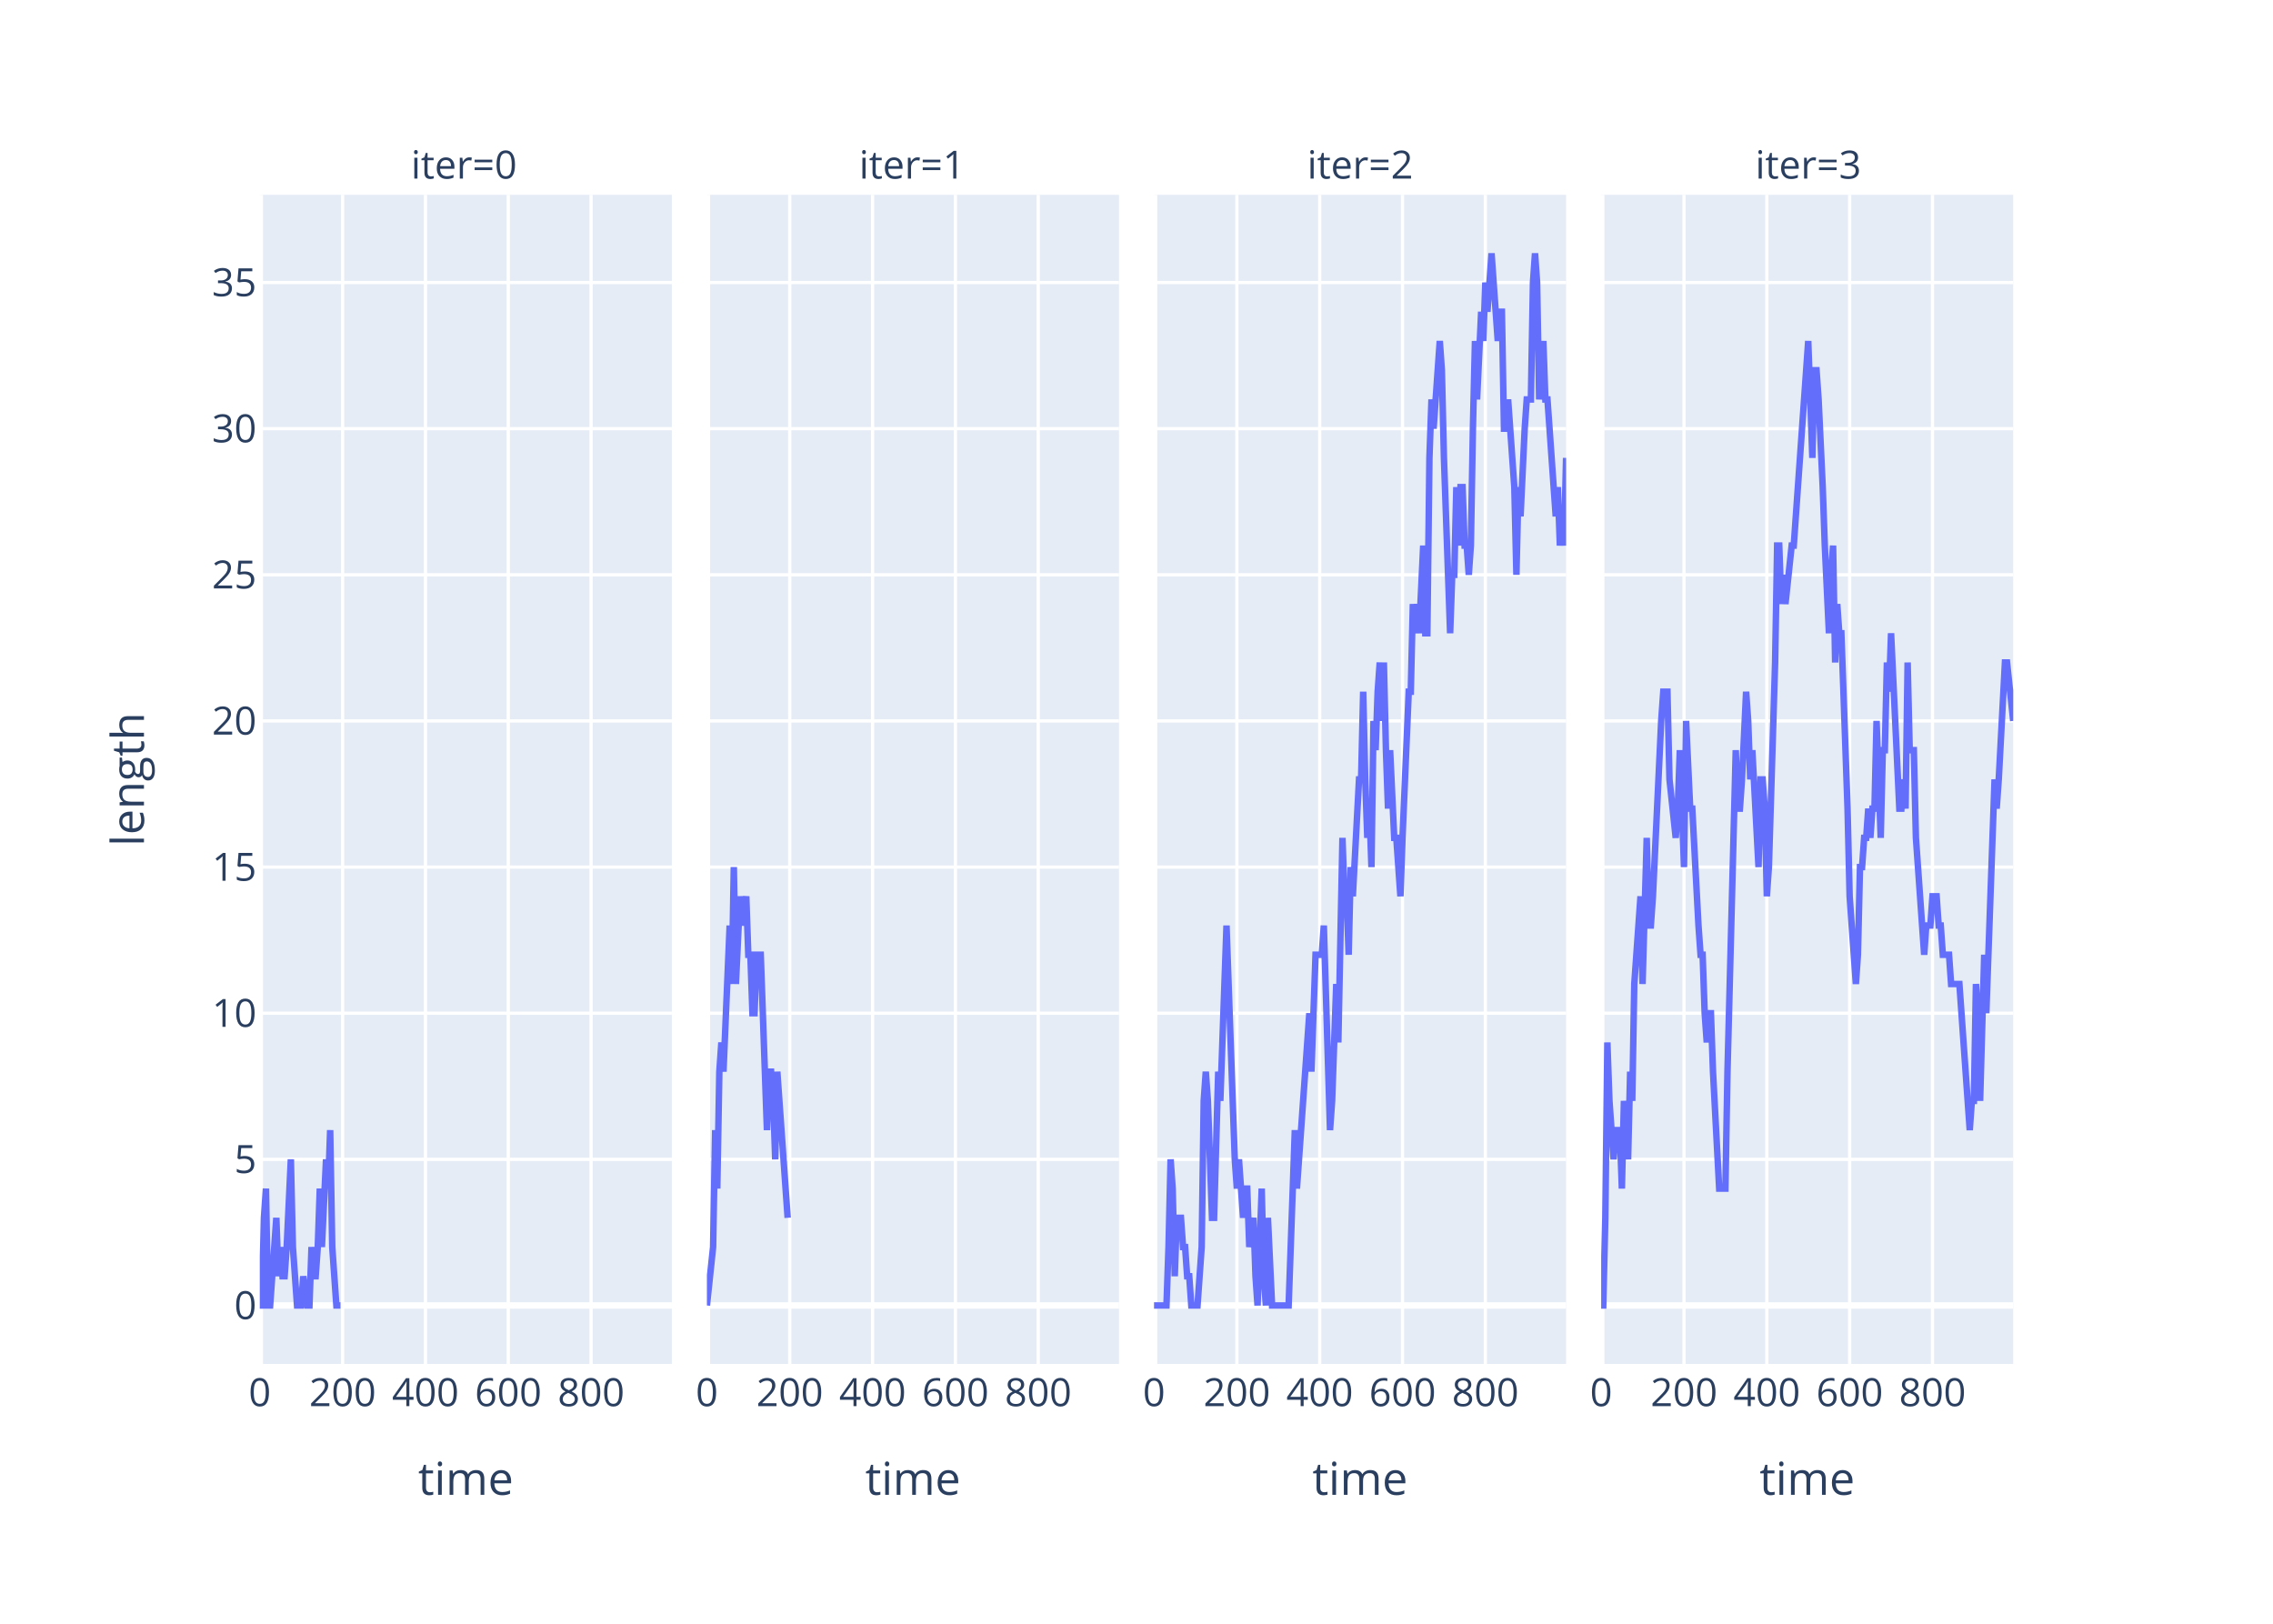
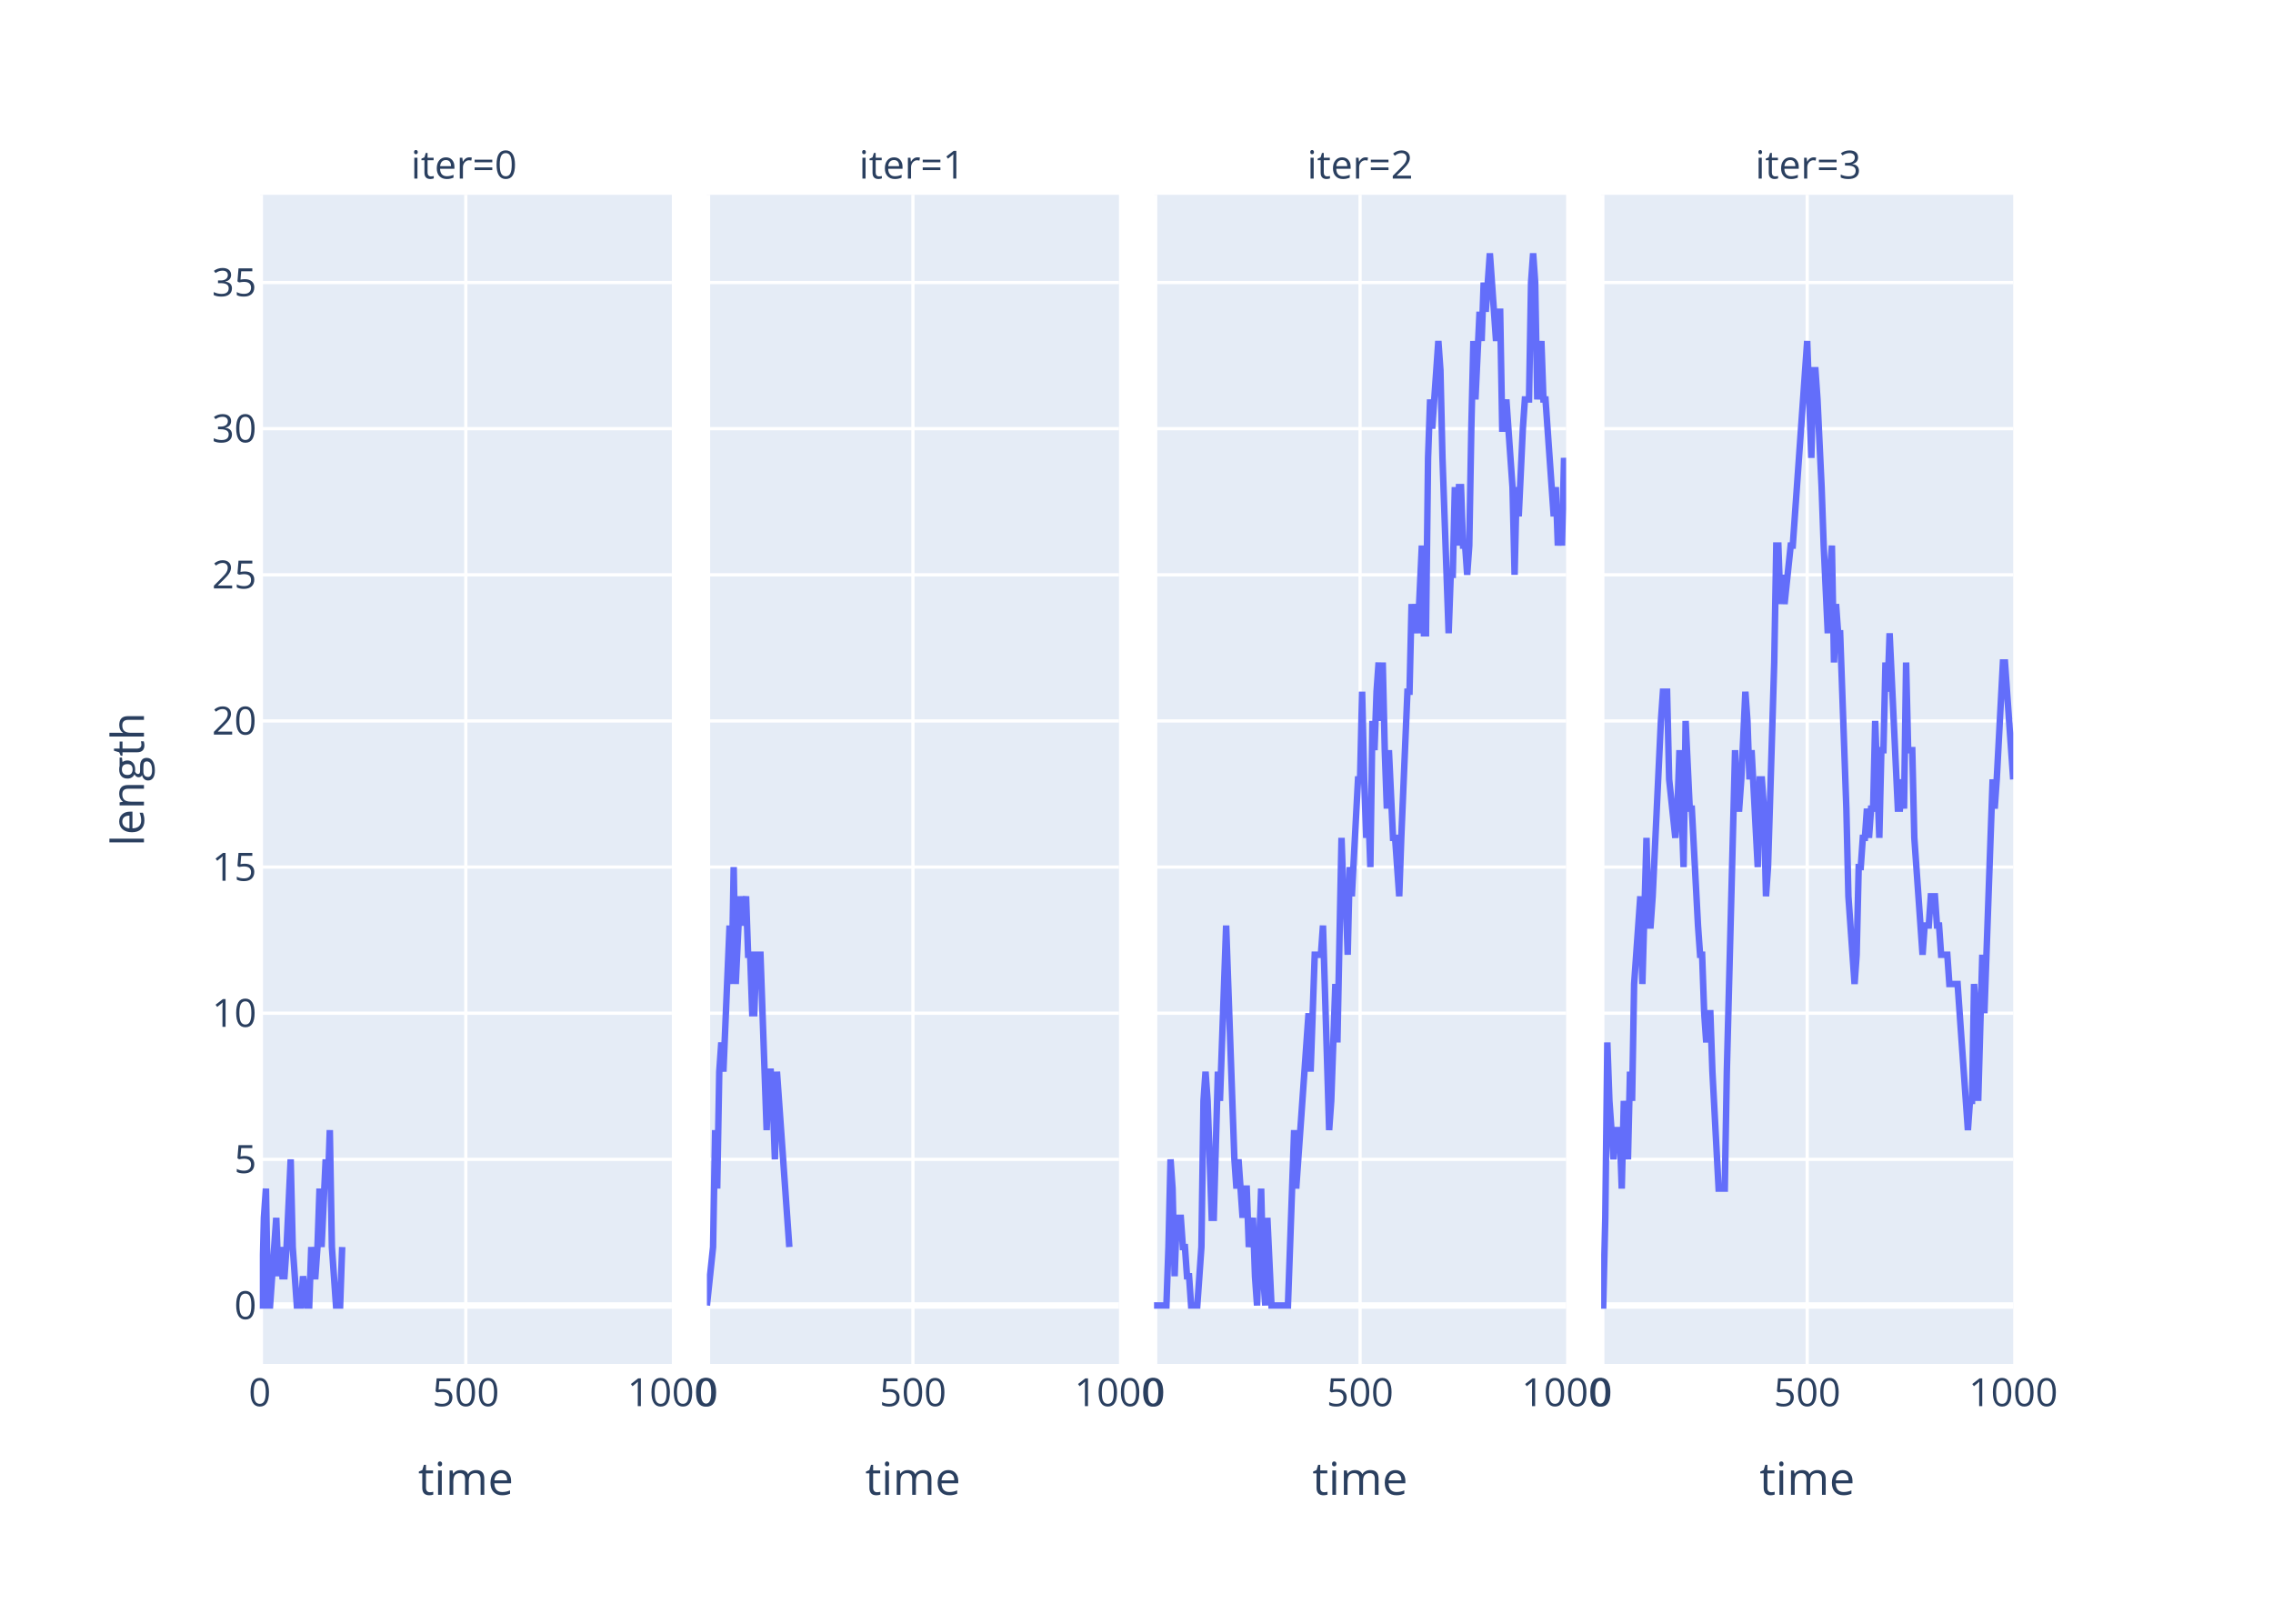
<svg xmlns="http://www.w3.org/2000/svg" class="main-svg" width="700" height="500" style="" viewBox="0 0 700 500">
  <rect x="0" y="0" width="700" height="500" style="fill: rgb(255, 255, 255); fill-opacity: 1;" />
-   <defs id="defs-6ebb3c">
+   <defs id="defs-072ee1">
    <g class="clips">
-       <clipPath id="clip6ebb3cxyplot" class="plotclip">
+       <clipPath id="clip072ee1xyplot" class="plotclip">
        <rect width="126.9" height="360" />
      </clipPath>
-       <clipPath id="clip6ebb3cx2y2plot" class="plotclip">
+       <clipPath id="clip072ee1x2y2plot" class="plotclip">
        <rect width="126.9" height="360" />
      </clipPath>
-       <clipPath id="clip6ebb3cx3y3plot" class="plotclip">
+       <clipPath id="clip072ee1x3y3plot" class="plotclip">
        <rect width="126.9" height="360" />
      </clipPath>
-       <clipPath id="clip6ebb3cx4y4plot" class="plotclip">
+       <clipPath id="clip072ee1x4y4plot" class="plotclip">
        <rect width="126.9" height="360" />
      </clipPath>
-       <clipPath class="axesclip" id="clip6ebb3cx">
+       <clipPath class="axesclip" id="clip072ee1x">
        <rect x="80" y="0" width="126.9" height="500" />
      </clipPath>
-       <clipPath class="axesclip" id="clip6ebb3cy">
+       <clipPath class="axesclip" id="clip072ee1y">
        <rect x="0" y="60" width="700" height="360" />
      </clipPath>
-       <clipPath class="axesclip" id="clip6ebb3cxy">
+       <clipPath class="axesclip" id="clip072ee1xy">
        <rect x="80" y="60" width="126.9" height="360" />
      </clipPath>
-       <clipPath class="axesclip" id="clip6ebb3cy2">
+       <clipPath class="axesclip" id="clip072ee1y2">
        <rect x="0" y="60" width="700" height="360" />
      </clipPath>
-       <clipPath class="axesclip" id="clip6ebb3cxy2">
+       <clipPath class="axesclip" id="clip072ee1xy2">
        <rect x="80" y="60" width="126.9" height="360" />
      </clipPath>
-       <clipPath class="axesclip" id="clip6ebb3cy3">
+       <clipPath class="axesclip" id="clip072ee1y3">
        <rect x="0" y="60" width="700" height="360" />
      </clipPath>
-       <clipPath class="axesclip" id="clip6ebb3cxy3">
+       <clipPath class="axesclip" id="clip072ee1xy3">
        <rect x="80" y="60" width="126.9" height="360" />
      </clipPath>
-       <clipPath class="axesclip" id="clip6ebb3cy4">
+       <clipPath class="axesclip" id="clip072ee1y4">
        <rect x="0" y="60" width="700" height="360" />
      </clipPath>
-       <clipPath class="axesclip" id="clip6ebb3cxy4">
+       <clipPath class="axesclip" id="clip072ee1xy4">
        <rect x="80" y="60" width="126.9" height="360" />
      </clipPath>
-       <clipPath class="axesclip" id="clip6ebb3cx2">
+       <clipPath class="axesclip" id="clip072ee1x2">
        <rect x="217.7" y="0" width="126.9" height="500" />
      </clipPath>
-       <clipPath class="axesclip" id="clip6ebb3cx2y">
+       <clipPath class="axesclip" id="clip072ee1x2y">
        <rect x="217.7" y="60" width="126.9" height="360" />
      </clipPath>
-       <clipPath class="axesclip" id="clip6ebb3cx2y2">
+       <clipPath class="axesclip" id="clip072ee1x2y2">
        <rect x="217.7" y="60" width="126.9" height="360" />
      </clipPath>
-       <clipPath class="axesclip" id="clip6ebb3cx2y3">
+       <clipPath class="axesclip" id="clip072ee1x2y3">
        <rect x="217.7" y="60" width="126.9" height="360" />
      </clipPath>
-       <clipPath class="axesclip" id="clip6ebb3cx2y4">
+       <clipPath class="axesclip" id="clip072ee1x2y4">
        <rect x="217.7" y="60" width="126.9" height="360" />
      </clipPath>
-       <clipPath class="axesclip" id="clip6ebb3cx3">
+       <clipPath class="axesclip" id="clip072ee1x3">
        <rect x="355.4" y="0" width="126.9" height="500" />
      </clipPath>
-       <clipPath class="axesclip" id="clip6ebb3cx3y">
+       <clipPath class="axesclip" id="clip072ee1x3y">
        <rect x="355.4" y="60" width="126.9" height="360" />
      </clipPath>
-       <clipPath class="axesclip" id="clip6ebb3cx3y2">
+       <clipPath class="axesclip" id="clip072ee1x3y2">
        <rect x="355.4" y="60" width="126.9" height="360" />
      </clipPath>
-       <clipPath class="axesclip" id="clip6ebb3cx3y3">
+       <clipPath class="axesclip" id="clip072ee1x3y3">
        <rect x="355.4" y="60" width="126.9" height="360" />
      </clipPath>
-       <clipPath class="axesclip" id="clip6ebb3cx3y4">
+       <clipPath class="axesclip" id="clip072ee1x3y4">
        <rect x="355.4" y="60" width="126.9" height="360" />
      </clipPath>
-       <clipPath class="axesclip" id="clip6ebb3cx4">
+       <clipPath class="axesclip" id="clip072ee1x4">
        <rect x="493.1" y="0" width="126.9" height="500" />
      </clipPath>
-       <clipPath class="axesclip" id="clip6ebb3cx4y">
+       <clipPath class="axesclip" id="clip072ee1x4y">
        <rect x="493.1" y="60" width="126.9" height="360" />
      </clipPath>
-       <clipPath class="axesclip" id="clip6ebb3cx4y2">
+       <clipPath class="axesclip" id="clip072ee1x4y2">
        <rect x="493.1" y="60" width="126.9" height="360" />
      </clipPath>
-       <clipPath class="axesclip" id="clip6ebb3cx4y3">
+       <clipPath class="axesclip" id="clip072ee1x4y3">
        <rect x="493.1" y="60" width="126.9" height="360" />
      </clipPath>
-       <clipPath class="axesclip" id="clip6ebb3cx4y4">
+       <clipPath class="axesclip" id="clip072ee1x4y4">
        <rect x="493.1" y="60" width="126.9" height="360" />
      </clipPath>
    </g>
    <g class="gradients" />
    <g class="patterns" />
  </defs>
  <g class="bglayer">
    <rect class="bg" x="80" y="60" width="126.9" height="360" style="fill: rgb(229, 236, 246); fill-opacity: 1; stroke-width: 0;" />
    <rect class="bg" x="217.7" y="60" width="126.9" height="360" style="fill: rgb(229, 236, 246); fill-opacity: 1; stroke-width: 0;" />
    <rect class="bg" x="355.4" y="60" width="126.9" height="360" style="fill: rgb(229, 236, 246); fill-opacity: 1; stroke-width: 0;" />
    <rect class="bg" x="493.1" y="60" width="126.9" height="360" style="fill: rgb(229, 236, 246); fill-opacity: 1; stroke-width: 0;" />
  </g>
  <g class="layer-below">
    <g class="imagelayer" />
    <g class="shapelayer" />
  </g>
  <g class="cartesianlayer">
    <g class="subplot xy">
      <g class="layer-subplot">
        <g class="shapelayer" />
        <g class="imagelayer" />
      </g>
      <g class="minor-gridlayer">
        <g class="x" />
        <g class="y" />
      </g>
      <g class="gridlayer">
        <g class="x">
-           <path class="xgrid crisp" transform="translate(105.51,0)" d="M0,60v360" style="stroke: rgb(255, 255, 255); stroke-opacity: 1; stroke-width: 1px;" />
-           <path class="xgrid crisp" transform="translate(131.02,0)" d="M0,60v360" style="stroke: rgb(255, 255, 255); stroke-opacity: 1; stroke-width: 1px;" />
-           <path class="xgrid crisp" transform="translate(156.52,0)" d="M0,60v360" style="stroke: rgb(255, 255, 255); stroke-opacity: 1; stroke-width: 1px;" />
-           <path class="xgrid crisp" transform="translate(182.03,0)" d="M0,60v360" style="stroke: rgb(255, 255, 255); stroke-opacity: 1; stroke-width: 1px;" />
+           <path class="xgrid crisp" transform="translate(143.45,0)" d="M0,60v360" style="stroke: rgb(255, 255, 255); stroke-opacity: 1; stroke-width: 1px;" />
        </g>
        <g class="y">
          <path class="ygrid crisp" transform="translate(0,357)" d="M80,0h126.9" style="stroke: rgb(255, 255, 255); stroke-opacity: 1; stroke-width: 1px;" />
          <path class="ygrid crisp" transform="translate(0,312)" d="M80,0h126.9" style="stroke: rgb(255, 255, 255); stroke-opacity: 1; stroke-width: 1px;" />
          <path class="ygrid crisp" transform="translate(0,267)" d="M80,0h126.9" style="stroke: rgb(255, 255, 255); stroke-opacity: 1; stroke-width: 1px;" />
          <path class="ygrid crisp" transform="translate(0,222)" d="M80,0h126.9" style="stroke: rgb(255, 255, 255); stroke-opacity: 1; stroke-width: 1px;" />
          <path class="ygrid crisp" transform="translate(0,177)" d="M80,0h126.9" style="stroke: rgb(255, 255, 255); stroke-opacity: 1; stroke-width: 1px;" />
          <path class="ygrid crisp" transform="translate(0,132)" d="M80,0h126.9" style="stroke: rgb(255, 255, 255); stroke-opacity: 1; stroke-width: 1px;" />
          <path class="ygrid crisp" transform="translate(0,87)" d="M80,0h126.9" style="stroke: rgb(255, 255, 255); stroke-opacity: 1; stroke-width: 1px;" />
        </g>
      </g>
      <g class="zerolinelayer">
        <path class="xzl zl crisp" transform="translate(80,0)" d="M0,60v360" style="stroke: rgb(255, 255, 255); stroke-opacity: 1; stroke-width: 2px;" />
        <path class="yzl zl crisp" transform="translate(0,402)" d="M80,0h126.9" style="stroke: rgb(255, 255, 255); stroke-opacity: 1; stroke-width: 2px;" />
      </g>
      <g class="layer-between">
        <g class="shapelayer" />
        <g class="imagelayer" />
      </g>
      <path class="xlines-below" />
      <path class="ylines-below" />
      <g class="overlines-below" />
      <g class="xaxislayer-below" />
      <g class="yaxislayer-below" />
      <g class="overaxes-below" />
      <g class="overplot">
-         <g class="xy" transform="translate(80,60)" clip-path="url(#clip6ebb3cxyplot)">
+         <g class="xy" transform="translate(80,60)" clip-path="url(#clip072ee1xyplot)">
          <g class="scatterlayer mlayer">
-             <g class="trace scatter trace72501d" style="stroke-miterlimit: 2; opacity: 1;">
+             <g class="trace scatter trace1ed090" style="stroke-miterlimit: 2; opacity: 1;">
              <g class="fills" />
              <g class="errorbars" />
              <g class="lines">
-                 <path class="js-line" d="M0,342L0.64,342L1.28,315L1.91,306L2.55,342L3.19,342L3.83,333L5.1,315L5.74,333L6.38,324L7.01,333L7.65,333L8.29,324L9.57,297L10.2,324L11.48,342L12.12,342L12.75,342L13.39,333L14.67,342L15.3,342L15.94,324L16.58,333L17.22,333L17.86,324L18.49,306L19.13,324L20.41,297L21.04,306L21.68,288L22.32,324L23.59,342L24.23,342L24.87,342" style="vector-effect: none; fill: none; stroke: rgb(99, 110, 250); stroke-opacity: 1; stroke-width: 2px; opacity: 1;" />
+                 <path class="js-line" d="M0,342L0.63,342L1.27,315L1.9,306L2.54,342L3.17,342L3.81,333L5.08,315L5.71,333L6.34,324L6.98,333L7.61,333L8.25,324L9.52,297L10.15,324L11.42,342L12.06,342L12.69,342L13.32,333L14.59,342L15.23,342L15.86,324L16.5,333L17.13,333L17.77,324L18.4,306L19.03,324L20.3,297L20.94,306L21.57,288L22.21,324L23.48,342L24.11,342L24.75,342L25.38,324" style="vector-effect: none; fill: none; stroke: rgb(99, 110, 250); stroke-opacity: 1; stroke-width: 2px; opacity: 1;" />
              </g>
              <g class="points" />
              <g class="text" />
            </g>
          </g>
        </g>
      </g>
      <g class="zerolinelayer-above" />
      <path class="xlines-above crisp" d="M0,0" style="fill: none;" />
      <path class="ylines-above crisp" d="M0,0" style="fill: none;" />
      <g class="overlines-above" />
      <g class="xaxislayer-above">
        <g class="xtick">
          <text text-anchor="middle" x="0" y="433" transform="translate(80,0)" style="font-family: 'Open Sans', verdana, arial, sans-serif; font-size: 12px; fill: rgb(42, 63, 95); fill-opacity: 1; white-space: pre;">0</text>
        </g>
        <g class="xtick">
-           <text text-anchor="middle" x="0" y="433" style="font-family: 'Open Sans', verdana, arial, sans-serif; font-size: 12px; fill: rgb(42, 63, 95); fill-opacity: 1; white-space: pre;" transform="translate(105.51,0)">200</text>
+           <text text-anchor="middle" x="0" y="433" style="font-family: 'Open Sans', verdana, arial, sans-serif; font-size: 12px; fill: rgb(42, 63, 95); fill-opacity: 1; white-space: pre;" transform="translate(143.45,0)">500</text>
        </g>
        <g class="xtick">
-           <text text-anchor="middle" x="0" y="433" style="font-family: 'Open Sans', verdana, arial, sans-serif; font-size: 12px; fill: rgb(42, 63, 95); fill-opacity: 1; white-space: pre;" transform="translate(131.02,0)">400</text>
-         </g>
-         <g class="xtick">
-           <text text-anchor="middle" x="0" y="433" style="font-family: 'Open Sans', verdana, arial, sans-serif; font-size: 12px; fill: rgb(42, 63, 95); fill-opacity: 1; white-space: pre;" transform="translate(156.52,0)">600</text>
-         </g>
-         <g class="xtick">
-           <text text-anchor="middle" x="0" y="433" style="font-family: 'Open Sans', verdana, arial, sans-serif; font-size: 12px; fill: rgb(42, 63, 95); fill-opacity: 1; white-space: pre;" transform="translate(182.03,0)">800</text>
+           <text text-anchor="middle" x="0" y="433" style="font-family: 'Open Sans', verdana, arial, sans-serif; font-size: 12px; fill: rgb(42, 63, 95); fill-opacity: 1; white-space: pre;" transform="translate(206.9,0)">1000</text>
        </g>
      </g>
      <g class="yaxislayer-above">
        <g class="ytick">
          <text text-anchor="end" x="79" y="4.2" transform="translate(0,402)" style="font-family: 'Open Sans', verdana, arial, sans-serif; font-size: 12px; fill: rgb(42, 63, 95); fill-opacity: 1; white-space: pre;">0</text>
        </g>
        <g class="ytick">
          <text text-anchor="end" x="79" y="4.2" style="font-family: 'Open Sans', verdana, arial, sans-serif; font-size: 12px; fill: rgb(42, 63, 95); fill-opacity: 1; white-space: pre;" transform="translate(0,357)">5</text>
        </g>
        <g class="ytick">
          <text text-anchor="end" x="79" y="4.2" style="font-family: 'Open Sans', verdana, arial, sans-serif; font-size: 12px; fill: rgb(42, 63, 95); fill-opacity: 1; white-space: pre;" transform="translate(0,312)">10</text>
        </g>
        <g class="ytick">
          <text text-anchor="end" x="79" y="4.2" style="font-family: 'Open Sans', verdana, arial, sans-serif; font-size: 12px; fill: rgb(42, 63, 95); fill-opacity: 1; white-space: pre;" transform="translate(0,267)">15</text>
        </g>
        <g class="ytick">
          <text text-anchor="end" x="79" y="4.2" style="font-family: 'Open Sans', verdana, arial, sans-serif; font-size: 12px; fill: rgb(42, 63, 95); fill-opacity: 1; white-space: pre;" transform="translate(0,222)">20</text>
        </g>
        <g class="ytick">
          <text text-anchor="end" x="79" y="4.2" style="font-family: 'Open Sans', verdana, arial, sans-serif; font-size: 12px; fill: rgb(42, 63, 95); fill-opacity: 1; white-space: pre;" transform="translate(0,177)">25</text>
        </g>
        <g class="ytick">
          <text text-anchor="end" x="79" y="4.2" style="font-family: 'Open Sans', verdana, arial, sans-serif; font-size: 12px; fill: rgb(42, 63, 95); fill-opacity: 1; white-space: pre;" transform="translate(0,132)">30</text>
        </g>
        <g class="ytick">
          <text text-anchor="end" x="79" y="4.2" style="font-family: 'Open Sans', verdana, arial, sans-serif; font-size: 12px; fill: rgb(42, 63, 95); fill-opacity: 1; white-space: pre;" transform="translate(0,87)">35</text>
        </g>
      </g>
      <g class="overaxes-above" />
    </g>
    <g class="subplot x2y2">
      <g class="layer-subplot">
        <g class="shapelayer" />
        <g class="imagelayer" />
      </g>
      <g class="minor-gridlayer">
        <g class="x2" />
        <g class="y2" />
      </g>
      <g class="gridlayer">
        <g class="x2">
-           <path class="x2grid crisp" transform="translate(243.21,0)" d="M0,60v360" style="stroke: rgb(255, 255, 255); stroke-opacity: 1; stroke-width: 1px;" />
-           <path class="x2grid crisp" transform="translate(268.72,0)" d="M0,60v360" style="stroke: rgb(255, 255, 255); stroke-opacity: 1; stroke-width: 1px;" />
-           <path class="x2grid crisp" transform="translate(294.22,0)" d="M0,60v360" style="stroke: rgb(255, 255, 255); stroke-opacity: 1; stroke-width: 1px;" />
-           <path class="x2grid crisp" transform="translate(319.73,0)" d="M0,60v360" style="stroke: rgb(255, 255, 255); stroke-opacity: 1; stroke-width: 1px;" />
+           <path class="x2grid crisp" transform="translate(281.15,0)" d="M0,60v360" style="stroke: rgb(255, 255, 255); stroke-opacity: 1; stroke-width: 1px;" />
        </g>
        <g class="y2">
          <path class="y2grid crisp" transform="translate(0,357)" d="M217.7,0h126.9" style="stroke: rgb(255, 255, 255); stroke-opacity: 1; stroke-width: 1px;" />
          <path class="y2grid crisp" transform="translate(0,312)" d="M217.7,0h126.9" style="stroke: rgb(255, 255, 255); stroke-opacity: 1; stroke-width: 1px;" />
          <path class="y2grid crisp" transform="translate(0,267)" d="M217.7,0h126.9" style="stroke: rgb(255, 255, 255); stroke-opacity: 1; stroke-width: 1px;" />
          <path class="y2grid crisp" transform="translate(0,222)" d="M217.7,0h126.9" style="stroke: rgb(255, 255, 255); stroke-opacity: 1; stroke-width: 1px;" />
          <path class="y2grid crisp" transform="translate(0,177)" d="M217.7,0h126.9" style="stroke: rgb(255, 255, 255); stroke-opacity: 1; stroke-width: 1px;" />
          <path class="y2grid crisp" transform="translate(0,132)" d="M217.7,0h126.9" style="stroke: rgb(255, 255, 255); stroke-opacity: 1; stroke-width: 1px;" />
          <path class="y2grid crisp" transform="translate(0,87)" d="M217.7,0h126.9" style="stroke: rgb(255, 255, 255); stroke-opacity: 1; stroke-width: 1px;" />
        </g>
      </g>
      <g class="zerolinelayer">
        <path class="x2zl zl crisp" transform="translate(217.7,0)" d="M0,60v360" style="stroke: rgb(255, 255, 255); stroke-opacity: 1; stroke-width: 2px;" />
        <path class="y2zl zl crisp" transform="translate(0,402)" d="M217.7,0h126.9" style="stroke: rgb(255, 255, 255); stroke-opacity: 1; stroke-width: 2px;" />
      </g>
      <g class="layer-between">
        <g class="shapelayer" />
        <g class="imagelayer" />
      </g>
      <path class="xlines-below" />
      <path class="ylines-below" />
      <g class="overlines-below" />
      <g class="xaxislayer-below" />
      <g class="yaxislayer-below" />
      <g class="overaxes-below" />
      <g class="overplot">
-         <g class="x2y2" transform="translate(217.7,60)" clip-path="url(#clip6ebb3cx2y2plot)">
+         <g class="x2y2" transform="translate(217.7,60)" clip-path="url(#clip072ee1x2y2plot)">
          <g class="scatterlayer mlayer">
-             <g class="trace scatter trace4ed52b" style="stroke-miterlimit: 2; opacity: 1;">
+             <g class="trace scatter trace4b44db" style="stroke-miterlimit: 2; opacity: 1;">
              <g class="fills" />
              <g class="errorbars" />
              <g class="lines">
-                 <path class="js-line" d="M0,342L1.91,324L2.55,288L3.19,306L3.83,270L4.46,261L5.1,270L7.01,225L7.65,243L8.29,207L8.93,243L10.2,216L10.84,225L12.12,216L12.75,234L13.39,234L14.03,252L14.67,252L15.3,234L16.58,234L17.22,252L18.49,288L19.13,270L19.77,270L20.41,279L21.04,297L21.68,270L24.87,315" style="vector-effect: none; fill: none; stroke: rgb(99, 110, 250); stroke-opacity: 1; stroke-width: 2px; opacity: 1;" />
+                 <path class="js-line" d="M0,342L1.9,324L2.54,288L3.17,306L3.81,270L4.44,261L5.08,270L6.98,225L7.61,243L8.25,207L8.88,243L10.15,216L10.79,225L12.06,216L12.69,234L13.32,234L13.96,252L14.59,252L15.23,234L16.5,234L17.13,252L18.4,288L19.03,270L19.67,270L20.3,279L20.94,297L21.57,270L25.38,324" style="vector-effect: none; fill: none; stroke: rgb(99, 110, 250); stroke-opacity: 1; stroke-width: 2px; opacity: 1;" />
              </g>
              <g class="points" />
              <g class="text" />
            </g>
          </g>
        </g>
      </g>
      <g class="zerolinelayer-above" />
      <path class="xlines-above crisp" d="M0,0" style="fill: none;" />
      <path class="ylines-above crisp" d="M0,0" style="fill: none;" />
      <g class="overlines-above" />
      <g class="xaxislayer-above">
        <g class="x2tick">
          <text text-anchor="middle" x="0" y="433" transform="translate(217.7,0)" style="font-family: 'Open Sans', verdana, arial, sans-serif; font-size: 12px; fill: rgb(42, 63, 95); fill-opacity: 1; white-space: pre;">0</text>
        </g>
        <g class="x2tick">
-           <text text-anchor="middle" x="0" y="433" style="font-family: 'Open Sans', verdana, arial, sans-serif; font-size: 12px; fill: rgb(42, 63, 95); fill-opacity: 1; white-space: pre;" transform="translate(243.21,0)">200</text>
+           <text text-anchor="middle" x="0" y="433" style="font-family: 'Open Sans', verdana, arial, sans-serif; font-size: 12px; fill: rgb(42, 63, 95); fill-opacity: 1; white-space: pre;" transform="translate(281.15,0)">500</text>
        </g>
        <g class="x2tick">
-           <text text-anchor="middle" x="0" y="433" style="font-family: 'Open Sans', verdana, arial, sans-serif; font-size: 12px; fill: rgb(42, 63, 95); fill-opacity: 1; white-space: pre;" transform="translate(268.72,0)">400</text>
-         </g>
-         <g class="x2tick">
-           <text text-anchor="middle" x="0" y="433" style="font-family: 'Open Sans', verdana, arial, sans-serif; font-size: 12px; fill: rgb(42, 63, 95); fill-opacity: 1; white-space: pre;" transform="translate(294.22,0)">600</text>
-         </g>
-         <g class="x2tick">
-           <text text-anchor="middle" x="0" y="433" style="font-family: 'Open Sans', verdana, arial, sans-serif; font-size: 12px; fill: rgb(42, 63, 95); fill-opacity: 1; white-space: pre;" transform="translate(319.73,0)">800</text>
+           <text text-anchor="middle" x="0" y="433" style="font-family: 'Open Sans', verdana, arial, sans-serif; font-size: 12px; fill: rgb(42, 63, 95); fill-opacity: 1; white-space: pre;" transform="translate(344.6,0)">1000</text>
        </g>
      </g>
      <g class="yaxislayer-above" />
      <g class="overaxes-above" />
    </g>
    <g class="subplot x3y3">
      <g class="layer-subplot">
        <g class="shapelayer" />
        <g class="imagelayer" />
      </g>
      <g class="minor-gridlayer">
        <g class="x3" />
        <g class="y3" />
      </g>
      <g class="gridlayer">
        <g class="x3">
-           <path class="x3grid crisp" transform="translate(380.91,0)" d="M0,60v360" style="stroke: rgb(255, 255, 255); stroke-opacity: 1; stroke-width: 1px;" />
-           <path class="x3grid crisp" transform="translate(406.42,0)" d="M0,60v360" style="stroke: rgb(255, 255, 255); stroke-opacity: 1; stroke-width: 1px;" />
-           <path class="x3grid crisp" transform="translate(431.92,0)" d="M0,60v360" style="stroke: rgb(255, 255, 255); stroke-opacity: 1; stroke-width: 1px;" />
-           <path class="x3grid crisp" transform="translate(457.43,0)" d="M0,60v360" style="stroke: rgb(255, 255, 255); stroke-opacity: 1; stroke-width: 1px;" />
+           <path class="x3grid crisp" transform="translate(418.85,0)" d="M0,60v360" style="stroke: rgb(255, 255, 255); stroke-opacity: 1; stroke-width: 1px;" />
        </g>
        <g class="y3">
          <path class="y3grid crisp" transform="translate(0,357)" d="M355.4,0h126.9" style="stroke: rgb(255, 255, 255); stroke-opacity: 1; stroke-width: 1px;" />
          <path class="y3grid crisp" transform="translate(0,312)" d="M355.4,0h126.9" style="stroke: rgb(255, 255, 255); stroke-opacity: 1; stroke-width: 1px;" />
          <path class="y3grid crisp" transform="translate(0,267)" d="M355.4,0h126.9" style="stroke: rgb(255, 255, 255); stroke-opacity: 1; stroke-width: 1px;" />
          <path class="y3grid crisp" transform="translate(0,222)" d="M355.4,0h126.9" style="stroke: rgb(255, 255, 255); stroke-opacity: 1; stroke-width: 1px;" />
          <path class="y3grid crisp" transform="translate(0,177)" d="M355.4,0h126.9" style="stroke: rgb(255, 255, 255); stroke-opacity: 1; stroke-width: 1px;" />
          <path class="y3grid crisp" transform="translate(0,132)" d="M355.4,0h126.9" style="stroke: rgb(255, 255, 255); stroke-opacity: 1; stroke-width: 1px;" />
          <path class="y3grid crisp" transform="translate(0,87)" d="M355.4,0h126.9" style="stroke: rgb(255, 255, 255); stroke-opacity: 1; stroke-width: 1px;" />
        </g>
      </g>
      <g class="zerolinelayer">
        <path class="x3zl zl crisp" transform="translate(355.4,0)" d="M0,60v360" style="stroke: rgb(255, 255, 255); stroke-opacity: 1; stroke-width: 2px;" />
        <path class="y3zl zl crisp" transform="translate(0,402)" d="M355.4,0h126.9" style="stroke: rgb(255, 255, 255); stroke-opacity: 1; stroke-width: 2px;" />
      </g>
      <g class="layer-between">
        <g class="shapelayer" />
        <g class="imagelayer" />
      </g>
      <path class="xlines-below" />
      <path class="ylines-below" />
      <g class="overlines-below" />
      <g class="xaxislayer-below" />
      <g class="yaxislayer-below" />
      <g class="overaxes-below" />
      <g class="overplot">
-         <g class="x3y3" transform="translate(355.4,60)" clip-path="url(#clip6ebb3cx3y3plot)">
+         <g class="x3y3" transform="translate(355.4,60)" clip-path="url(#clip072ee1x3y3plot)">
          <g class="scatterlayer mlayer">
-             <g class="trace scatter trace48b44e" style="stroke-miterlimit: 2; opacity: 1;">
+             <g class="trace scatter tracece10f2" style="stroke-miterlimit: 2; opacity: 1;">
              <g class="fills" />
              <g class="errorbars" />
              <g class="lines">
-                 <path class="js-line" d="M0,342L3.83,342L4.46,324L5.1,297L5.74,306L6.38,333L7.01,315L8.29,315L8.93,324L9.57,324L10.2,333L10.84,333L11.48,342L13.39,342L14.03,333L14.67,324L15.3,279L15.94,270L16.58,279L17.86,315L18.49,315L19.77,270L20.41,279L22.32,225L22.96,243L24.23,279L24.87,297L25.51,306L26.15,297L27.42,315L28.06,306L28.7,306L29.33,324L30.61,315L31.25,333L31.88,342L32.52,324L33.16,306L33.8,333L34.44,342L35.07,315L36.35,342L36.99,342L41.45,342L42.09,324L43.36,288L44,306L47.83,252L48.46,270L49.74,234L50.38,234L51.65,234L52.29,225L54.2,288L54.84,279L56.12,243L56.75,261L58.03,198L58.67,216L59.31,216L59.94,234L60.58,207L61.22,216L63.13,180L63.77,180L64.41,153L65.04,180L65.68,198L66.32,189L66.96,207L67.59,162L68.23,171L68.87,153L69.51,144L70.15,162L70.78,144L71.42,171L72.06,189L72.7,171L73.97,198L74.61,198L75.88,216L76.52,198L78.44,153L79.07,153L79.71,126L80.35,135L80.99,126L81.62,135L82.9,108L83.54,135L84.17,135L84.81,81L85.45,63L86.09,72L87.36,54L88,45L88.64,54L89.28,81L91.19,135L91.83,117L92.46,117L93.1,90L93.74,108L94.38,90L95.02,90L95.65,108L96.29,108L96.93,117L97.57,108L98.2,72L98.84,45L99.48,63L100.75,36L101.39,45L102.03,27L102.67,36L103.94,18L104.58,27L105.86,45L106.49,36L107.13,36L107.77,72L108.41,72L109.04,63L110.96,90L111.6,117L112.23,90L112.87,99L114.15,72L114.78,63L116.06,63L116.7,27L117.33,18L117.97,27L118.61,63L119.25,54L119.89,45L120.52,63L121.16,63L121.8,72L123.71,99L124.35,90L124.99,108L125.62,99L126.26,108L126.9,81" style="vector-effect: none; fill: none; stroke: rgb(99, 110, 250); stroke-opacity: 1; stroke-width: 2px; opacity: 1;" />
+                 <path class="js-line" d="M0,342L3.81,342L4.44,324L5.08,297L5.71,306L6.34,333L6.98,315L8.25,315L8.88,324L9.52,324L10.15,333L10.79,333L11.42,342L13.32,342L13.96,333L14.59,324L15.23,279L15.86,270L16.5,279L17.77,315L18.4,315L19.67,270L20.3,279L22.21,225L22.84,243L24.11,279L24.75,297L25.38,306L26.01,297L27.28,315L27.92,306L28.55,306L29.19,324L30.46,315L31.09,333L31.73,342L32.36,324L32.99,306L33.63,333L34.26,342L34.9,315L36.17,342L36.8,342L41.24,342L41.88,324L43.15,288L43.78,306L47.59,252L48.22,270L49.49,234L50.13,234L51.39,234L52.03,225L53.93,288L54.57,279L55.84,243L56.47,261L57.74,198L58.37,216L59.01,216L59.64,234L60.28,207L60.91,216L62.82,180L63.45,180L64.08,153L64.72,180L65.35,198L65.99,189L66.62,207L67.26,162L67.89,171L68.53,153L69.16,144L69.79,162L70.43,144L71.06,171L71.7,189L72.33,171L73.6,198L74.24,198L75.51,216L76.14,198L78.04,153L78.68,153L79.31,126L79.95,135L80.58,126L81.22,135L82.48,108L83.12,135L83.75,135L84.39,81L85.02,63L85.66,72L86.93,54L87.56,45L88.2,54L88.83,81L90.73,135L91.37,117L92,117L92.64,90L93.27,108L93.91,90L94.54,90L95.17,108L95.81,108L96.44,117L97.08,108L97.71,72L98.35,45L98.98,63L100.25,36L100.89,45L101.52,27L102.15,36L103.42,18L104.06,27L105.33,45L105.96,36L106.6,36L107.23,72L107.86,72L108.5,63L110.4,90L111.04,117L111.67,90L112.31,99L113.58,72L114.21,63L115.48,63L116.11,27L116.75,18L117.38,27L118.02,63L118.65,54L119.29,45L119.92,63L120.56,63L121.19,72L123.09,99L123.73,90L124.36,108L125,99L125.63,108L126.27,81L126.9,90" style="vector-effect: none; fill: none; stroke: rgb(99, 110, 250); stroke-opacity: 1; stroke-width: 2px; opacity: 1;" />
              </g>
              <g class="points" />
              <g class="text" />
            </g>
          </g>
        </g>
      </g>
      <g class="zerolinelayer-above" />
      <path class="xlines-above crisp" d="M0,0" style="fill: none;" />
      <path class="ylines-above crisp" d="M0,0" style="fill: none;" />
      <g class="overlines-above" />
      <g class="xaxislayer-above">
        <g class="x3tick">
          <text text-anchor="middle" x="0" y="433" transform="translate(355.4,0)" style="font-family: 'Open Sans', verdana, arial, sans-serif; font-size: 12px; fill: rgb(42, 63, 95); fill-opacity: 1; white-space: pre;">0</text>
        </g>
        <g class="x3tick">
-           <text text-anchor="middle" x="0" y="433" style="font-family: 'Open Sans', verdana, arial, sans-serif; font-size: 12px; fill: rgb(42, 63, 95); fill-opacity: 1; white-space: pre;" transform="translate(380.91,0)">200</text>
+           <text text-anchor="middle" x="0" y="433" style="font-family: 'Open Sans', verdana, arial, sans-serif; font-size: 12px; fill: rgb(42, 63, 95); fill-opacity: 1; white-space: pre;" transform="translate(418.85,0)">500</text>
        </g>
        <g class="x3tick">
-           <text text-anchor="middle" x="0" y="433" style="font-family: 'Open Sans', verdana, arial, sans-serif; font-size: 12px; fill: rgb(42, 63, 95); fill-opacity: 1; white-space: pre;" transform="translate(406.42,0)">400</text>
-         </g>
-         <g class="x3tick">
-           <text text-anchor="middle" x="0" y="433" style="font-family: 'Open Sans', verdana, arial, sans-serif; font-size: 12px; fill: rgb(42, 63, 95); fill-opacity: 1; white-space: pre;" transform="translate(431.92,0)">600</text>
-         </g>
-         <g class="x3tick">
-           <text text-anchor="middle" x="0" y="433" style="font-family: 'Open Sans', verdana, arial, sans-serif; font-size: 12px; fill: rgb(42, 63, 95); fill-opacity: 1; white-space: pre;" transform="translate(457.43,0)">800</text>
+           <text text-anchor="middle" x="0" y="433" style="font-family: 'Open Sans', verdana, arial, sans-serif; font-size: 12px; fill: rgb(42, 63, 95); fill-opacity: 1; white-space: pre;" transform="translate(482.3,0)">1000</text>
        </g>
      </g>
      <g class="yaxislayer-above" />
      <g class="overaxes-above" />
    </g>
    <g class="subplot x4y4">
      <g class="layer-subplot">
        <g class="shapelayer" />
        <g class="imagelayer" />
      </g>
      <g class="minor-gridlayer">
        <g class="x4" />
        <g class="y4" />
      </g>
      <g class="gridlayer">
        <g class="x4">
-           <path class="x4grid crisp" transform="translate(518.61,0)" d="M0,60v360" style="stroke: rgb(255, 255, 255); stroke-opacity: 1; stroke-width: 1px;" />
-           <path class="x4grid crisp" transform="translate(544.12,0)" d="M0,60v360" style="stroke: rgb(255, 255, 255); stroke-opacity: 1; stroke-width: 1px;" />
-           <path class="x4grid crisp" transform="translate(569.62,0)" d="M0,60v360" style="stroke: rgb(255, 255, 255); stroke-opacity: 1; stroke-width: 1px;" />
-           <path class="x4grid crisp" transform="translate(595.13,0)" d="M0,60v360" style="stroke: rgb(255, 255, 255); stroke-opacity: 1; stroke-width: 1px;" />
+           <path class="x4grid crisp" transform="translate(556.55,0)" d="M0,60v360" style="stroke: rgb(255, 255, 255); stroke-opacity: 1; stroke-width: 1px;" />
        </g>
        <g class="y4">
          <path class="y4grid crisp" transform="translate(0,357)" d="M493.1,0h126.9" style="stroke: rgb(255, 255, 255); stroke-opacity: 1; stroke-width: 1px;" />
          <path class="y4grid crisp" transform="translate(0,312)" d="M493.1,0h126.9" style="stroke: rgb(255, 255, 255); stroke-opacity: 1; stroke-width: 1px;" />
          <path class="y4grid crisp" transform="translate(0,267)" d="M493.1,0h126.9" style="stroke: rgb(255, 255, 255); stroke-opacity: 1; stroke-width: 1px;" />
          <path class="y4grid crisp" transform="translate(0,222)" d="M493.1,0h126.9" style="stroke: rgb(255, 255, 255); stroke-opacity: 1; stroke-width: 1px;" />
          <path class="y4grid crisp" transform="translate(0,177)" d="M493.1,0h126.9" style="stroke: rgb(255, 255, 255); stroke-opacity: 1; stroke-width: 1px;" />
          <path class="y4grid crisp" transform="translate(0,132)" d="M493.1,0h126.9" style="stroke: rgb(255, 255, 255); stroke-opacity: 1; stroke-width: 1px;" />
          <path class="y4grid crisp" transform="translate(0,87)" d="M493.1,0h126.9" style="stroke: rgb(255, 255, 255); stroke-opacity: 1; stroke-width: 1px;" />
        </g>
      </g>
      <g class="zerolinelayer">
        <path class="x4zl zl crisp" transform="translate(493.1,0)" d="M0,60v360" style="stroke: rgb(255, 255, 255); stroke-opacity: 1; stroke-width: 2px;" />
        <path class="y4zl zl crisp" transform="translate(0,402)" d="M493.1,0h126.9" style="stroke: rgb(255, 255, 255); stroke-opacity: 1; stroke-width: 2px;" />
      </g>
      <g class="layer-between">
        <g class="shapelayer" />
        <g class="imagelayer" />
      </g>
      <path class="xlines-below" />
      <path class="ylines-below" />
      <g class="overlines-below" />
      <g class="xaxislayer-below" />
      <g class="yaxislayer-below" />
      <g class="overaxes-below" />
      <g class="overplot">
-         <g class="x4y4" transform="translate(493.1,60)" clip-path="url(#clip6ebb3cx4y4plot)">
+         <g class="x4y4" transform="translate(493.1,60)" clip-path="url(#clip072ee1x4y4plot)">
          <g class="scatterlayer mlayer">
-             <g class="trace scatter trace2b912c" style="stroke-miterlimit: 2; opacity: 1;">
+             <g class="trace scatter trace8e9782" style="stroke-miterlimit: 2; opacity: 1;">
              <g class="fills" />
              <g class="errorbars" />
              <g class="lines">
-                 <path class="js-line" d="M0,342L0.64,342L1.28,315L1.91,261L2.55,279L3.83,297L4.46,288L5.74,288L6.38,306L7.01,279L7.65,288L8.29,297L8.93,270L9.57,279L10.2,243L12.12,216L12.75,243L14.03,198L14.67,225L15.3,225L15.94,216L18.49,162L19.13,153L20.41,153L21.04,180L22.96,198L23.59,189L24.23,171L24.87,189L25.51,207L26.15,162L27.42,189L28.06,189L29.97,225L30.61,234L31.25,234L31.88,252L32.52,261L33.16,252L33.8,252L34.44,270L36.35,306L36.99,306L38.26,306L38.9,270L41.45,171L42.09,189L42.73,189L43.36,180L44.64,153L45.28,162L45.91,180L46.55,171L48.46,207L49.1,180L49.74,180L50.38,189L51.02,216L51.65,207L53.57,144L54.2,108L54.84,108L55.48,126L56.12,117L56.75,126L58.67,108L59.31,108L63.77,45L64.41,63L65.04,81L65.68,54L66.32,54L66.96,63L68.23,90L68.87,108L70.15,135L70.78,117L71.42,108L72.06,144L72.7,126L73.33,135L73.97,135L74.61,153L75.88,189L76.52,216L77.8,234L78.44,243L79.07,234L79.71,207L80.35,207L80.99,198L81.62,198L82.26,189L82.9,198L83.54,189L84.17,189L84.81,162L86.09,198L86.73,171L87.36,171L88,144L88.64,153L89.28,135L91.83,189L92.46,189L93.1,180L93.74,189L94.38,144L95.02,171L96.29,171L96.93,198L99.48,234L100.12,225L101.39,225L102.03,216L103.31,216L103.94,225L104.58,225L105.22,234L107.13,234L107.77,243L110.32,243L110.96,252L113.51,288L114.15,279L114.78,279L115.42,243L116.06,252L116.7,279L117.97,234L118.61,252L120.52,198L121.16,180L121.8,189L122.44,180L124.35,144L124.99,144L126.9,162" style="vector-effect: none; fill: none; stroke: rgb(99, 110, 250); stroke-opacity: 1; stroke-width: 2px; opacity: 1;" />
+                 <path class="js-line" d="M0,342L0.63,342L1.27,315L1.9,261L2.54,279L3.81,297L4.44,288L5.71,288L6.34,306L6.98,279L7.61,288L8.25,297L8.88,270L9.52,279L10.15,243L12.06,216L12.69,243L13.96,198L14.59,225L15.23,225L15.86,216L18.4,162L19.03,153L20.3,153L20.94,180L22.84,198L23.48,189L24.11,171L24.75,189L25.38,207L26.01,162L27.28,189L27.92,189L29.82,225L30.46,234L31.09,234L31.73,252L32.36,261L32.99,252L33.63,252L34.26,270L36.17,306L36.8,306L38.07,306L38.7,270L41.24,171L41.88,189L42.51,189L43.15,180L44.41,153L45.05,162L45.68,180L46.32,171L48.22,207L48.86,180L49.49,180L50.13,189L50.76,216L51.39,207L53.3,144L53.93,108L54.57,108L55.2,126L55.84,117L56.47,126L58.37,108L59.01,108L63.45,45L64.08,63L64.72,81L65.35,54L65.99,54L66.62,63L67.89,90L68.53,108L69.79,135L70.43,117L71.06,108L71.7,144L72.33,126L72.97,135L73.6,135L74.24,153L75.51,189L76.14,216L77.41,234L78.04,243L78.68,234L79.31,207L79.95,207L80.58,198L81.22,198L81.85,189L82.48,198L83.12,189L83.75,189L84.39,162L85.66,198L86.29,171L86.93,171L87.56,144L88.2,153L88.83,135L91.37,189L92,189L92.64,180L93.27,189L93.91,144L94.54,171L95.81,171L96.44,198L98.98,234L99.62,225L100.89,225L101.52,216L102.79,216L103.42,225L104.06,225L104.69,234L106.6,234L107.23,243L109.77,243L110.4,252L112.94,288L113.58,279L114.21,279L114.84,243L115.48,252L116.11,279L117.38,234L118.02,252L119.92,198L120.56,180L121.19,189L121.82,180L123.73,144L124.36,144L126.9,180" style="vector-effect: none; fill: none; stroke: rgb(99, 110, 250); stroke-opacity: 1; stroke-width: 2px; opacity: 1;" />
              </g>
              <g class="points" />
              <g class="text" />
            </g>
          </g>
        </g>
      </g>
      <g class="zerolinelayer-above" />
      <path class="xlines-above crisp" d="M0,0" style="fill: none;" />
      <path class="ylines-above crisp" d="M0,0" style="fill: none;" />
      <g class="overlines-above" />
      <g class="xaxislayer-above">
        <g class="x4tick">
          <text text-anchor="middle" x="0" y="433" transform="translate(493.1,0)" style="font-family: 'Open Sans', verdana, arial, sans-serif; font-size: 12px; fill: rgb(42, 63, 95); fill-opacity: 1; white-space: pre;">0</text>
        </g>
        <g class="x4tick">
-           <text text-anchor="middle" x="0" y="433" style="font-family: 'Open Sans', verdana, arial, sans-serif; font-size: 12px; fill: rgb(42, 63, 95); fill-opacity: 1; white-space: pre;" transform="translate(518.61,0)">200</text>
+           <text text-anchor="middle" x="0" y="433" style="font-family: 'Open Sans', verdana, arial, sans-serif; font-size: 12px; fill: rgb(42, 63, 95); fill-opacity: 1; white-space: pre;" transform="translate(556.55,0)">500</text>
        </g>
        <g class="x4tick">
-           <text text-anchor="middle" x="0" y="433" style="font-family: 'Open Sans', verdana, arial, sans-serif; font-size: 12px; fill: rgb(42, 63, 95); fill-opacity: 1; white-space: pre;" transform="translate(544.12,0)">400</text>
-         </g>
-         <g class="x4tick">
-           <text text-anchor="middle" x="0" y="433" style="font-family: 'Open Sans', verdana, arial, sans-serif; font-size: 12px; fill: rgb(42, 63, 95); fill-opacity: 1; white-space: pre;" transform="translate(569.62,0)">600</text>
-         </g>
-         <g class="x4tick">
-           <text text-anchor="middle" x="0" y="433" style="font-family: 'Open Sans', verdana, arial, sans-serif; font-size: 12px; fill: rgb(42, 63, 95); fill-opacity: 1; white-space: pre;" transform="translate(595.13,0)">800</text>
+           <text text-anchor="middle" x="0" y="433" style="font-family: 'Open Sans', verdana, arial, sans-serif; font-size: 12px; fill: rgb(42, 63, 95); fill-opacity: 1; white-space: pre;" transform="translate(620,0)">1000</text>
        </g>
      </g>
      <g class="yaxislayer-above" />
      <g class="overaxes-above" />
    </g>
  </g>
  <g class="polarlayer" />
  <g class="smithlayer" />
  <g class="ternarylayer" />
  <g class="geolayer" />
  <g class="funnelarealayer" />
  <g class="pielayer" />
  <g class="iciclelayer" />
  <g class="treemaplayer" />
  <g class="sunburstlayer" />
  <g class="glimages" />
-   <defs id="topdefs-6ebb3c">
+   <defs id="topdefs-072ee1">
    <g class="clips" />
  </defs>
  <g class="layer-above">
    <g class="imagelayer" />
    <g class="shapelayer" />
  </g>
  <g class="infolayer">
    <g class="g-gtitle" />
    <g class="g-xtitle">
      <text class="xtitle" x="143.45" y="460.3" text-anchor="middle" style="opacity: 1; font-family: 'Open Sans', verdana, arial, sans-serif; font-size: 14px; fill: rgb(42, 63, 95); fill-opacity: 1; white-space: pre;">time</text>
    </g>
    <g class="g-x2title">
      <text class="x2title" x="281.15" y="460.3" text-anchor="middle" style="opacity: 1; font-family: 'Open Sans', verdana, arial, sans-serif; font-size: 14px; fill: rgb(42, 63, 95); fill-opacity: 1; white-space: pre;">time</text>
    </g>
    <g class="g-x3title">
      <text class="x3title" x="418.85" y="460.3" text-anchor="middle" style="opacity: 1; font-family: 'Open Sans', verdana, arial, sans-serif; font-size: 14px; fill: rgb(42, 63, 95); fill-opacity: 1; white-space: pre;">time</text>
    </g>
    <g class="g-x4title">
      <text class="x4title" x="556.55" y="460.3" text-anchor="middle" style="opacity: 1; font-family: 'Open Sans', verdana, arial, sans-serif; font-size: 14px; fill: rgb(42, 63, 95); fill-opacity: 1; white-space: pre;">time</text>
    </g>
    <g class="g-ytitle">
      <text class="ytitle" transform="rotate(-90,44.33438,240)" x="44.334" y="240" text-anchor="middle" style="opacity: 1; font-family: 'Open Sans', verdana, arial, sans-serif; font-size: 14px; fill: rgb(42, 63, 95); fill-opacity: 1; white-space: pre;">length</text>
    </g>
    <g class="g-y2title" />
    <g class="g-y3title" />
    <g class="g-y4title" />
    <g class="annotation" data-index="0" style="opacity: 1;">
      <g class="annotation-text-g" transform="rotate(0,143.45,50.5)">
        <g class="cursor-pointer" transform="translate(122,41)">
          <rect class="bg" x="0.5" y="0.5" width="41" height="18" style="stroke-width: 1px; stroke: rgb(0, 0, 0); stroke-opacity: 0; fill: rgb(0, 0, 0); fill-opacity: 0;" />
          <text class="annotation-text" text-anchor="middle" x="20.875" y="14" style="font-family: 'Open Sans', verdana, arial, sans-serif; font-size: 12px; fill: rgb(42, 63, 95); fill-opacity: 1; white-space: pre;">iter=0</text>
        </g>
      </g>
    </g>
    <g class="annotation" data-index="1" style="opacity: 1;">
      <g class="annotation-text-g" transform="rotate(0,281.15,50.5)">
        <g class="cursor-pointer" transform="translate(260,41)">
          <rect class="bg" x="0.5" y="0.5" width="41" height="18" style="stroke-width: 1px; stroke: rgb(0, 0, 0); stroke-opacity: 0; fill: rgb(0, 0, 0); fill-opacity: 0;" />
          <text class="annotation-text" text-anchor="middle" x="20.875" y="14" style="font-family: 'Open Sans', verdana, arial, sans-serif; font-size: 12px; fill: rgb(42, 63, 95); fill-opacity: 1; white-space: pre;">iter=1</text>
        </g>
      </g>
    </g>
    <g class="annotation" data-index="2" style="opacity: 1;">
      <g class="annotation-text-g" transform="rotate(0,418.85,50.5)">
        <g class="cursor-pointer" transform="translate(398,41)">
          <rect class="bg" x="0.5" y="0.5" width="41" height="18" style="stroke-width: 1px; stroke: rgb(0, 0, 0); stroke-opacity: 0; fill: rgb(0, 0, 0); fill-opacity: 0;" />
          <text class="annotation-text" text-anchor="middle" x="20.875" y="14" style="font-family: 'Open Sans', verdana, arial, sans-serif; font-size: 12px; fill: rgb(42, 63, 95); fill-opacity: 1; white-space: pre;">iter=2</text>
        </g>
      </g>
    </g>
    <g class="annotation" data-index="3" style="opacity: 1;">
      <g class="annotation-text-g" transform="rotate(0,556.55,50.5)">
        <g class="cursor-pointer" transform="translate(536,41)">
          <rect class="bg" x="0.5" y="0.5" width="41" height="18" style="stroke-width: 1px; stroke: rgb(0, 0, 0); stroke-opacity: 0; fill: rgb(0, 0, 0); fill-opacity: 0;" />
          <text class="annotation-text" text-anchor="middle" x="20.875" y="14" style="font-family: 'Open Sans', verdana, arial, sans-serif; font-size: 12px; fill: rgb(42, 63, 95); fill-opacity: 1; white-space: pre;">iter=3</text>
        </g>
      </g>
    </g>
  </g>
</svg>
